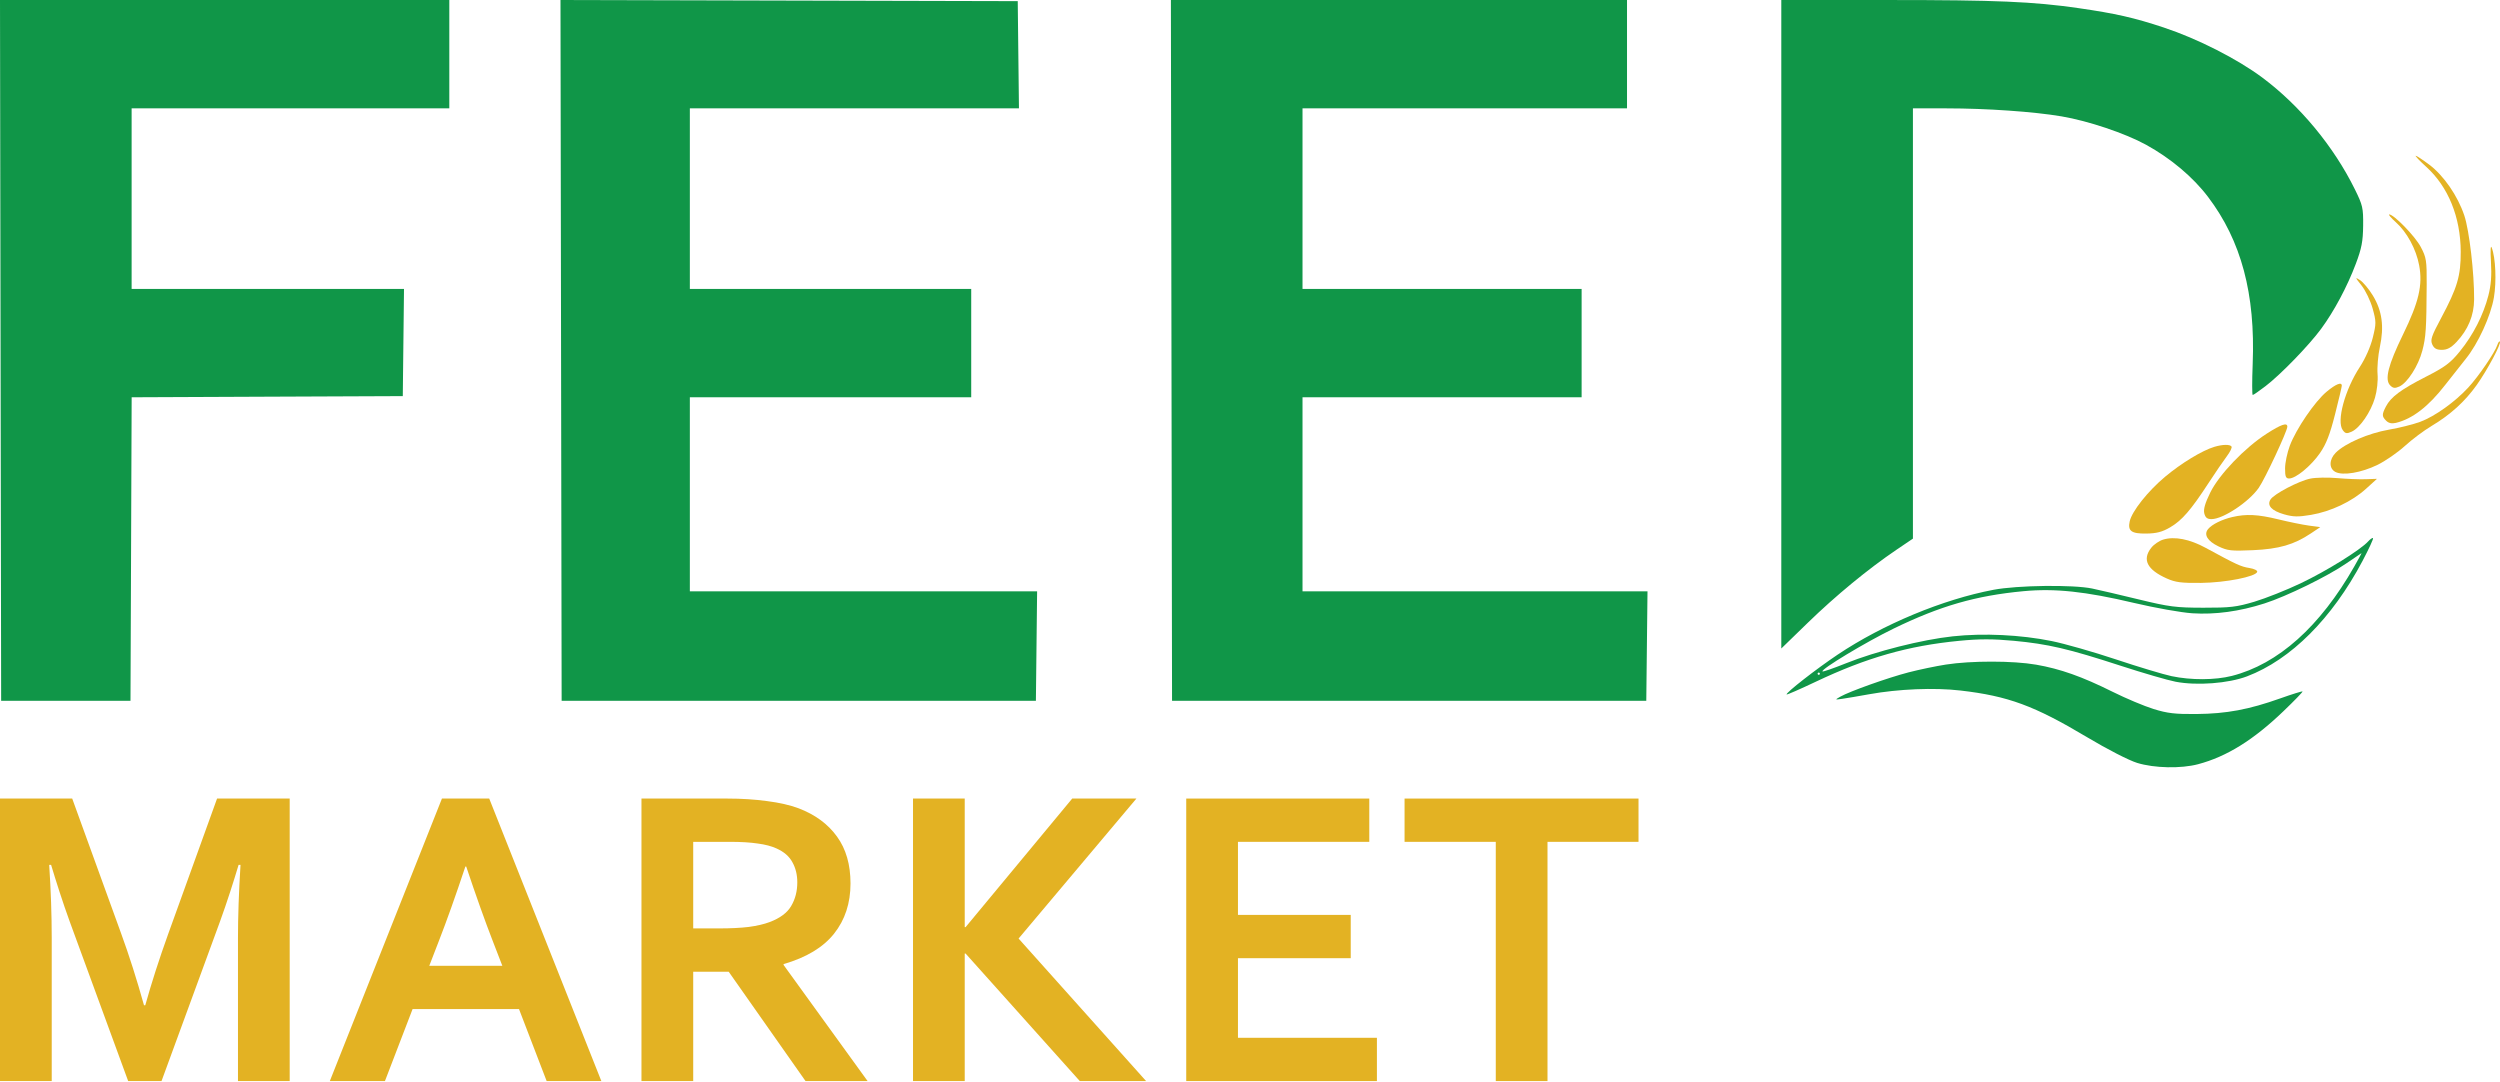
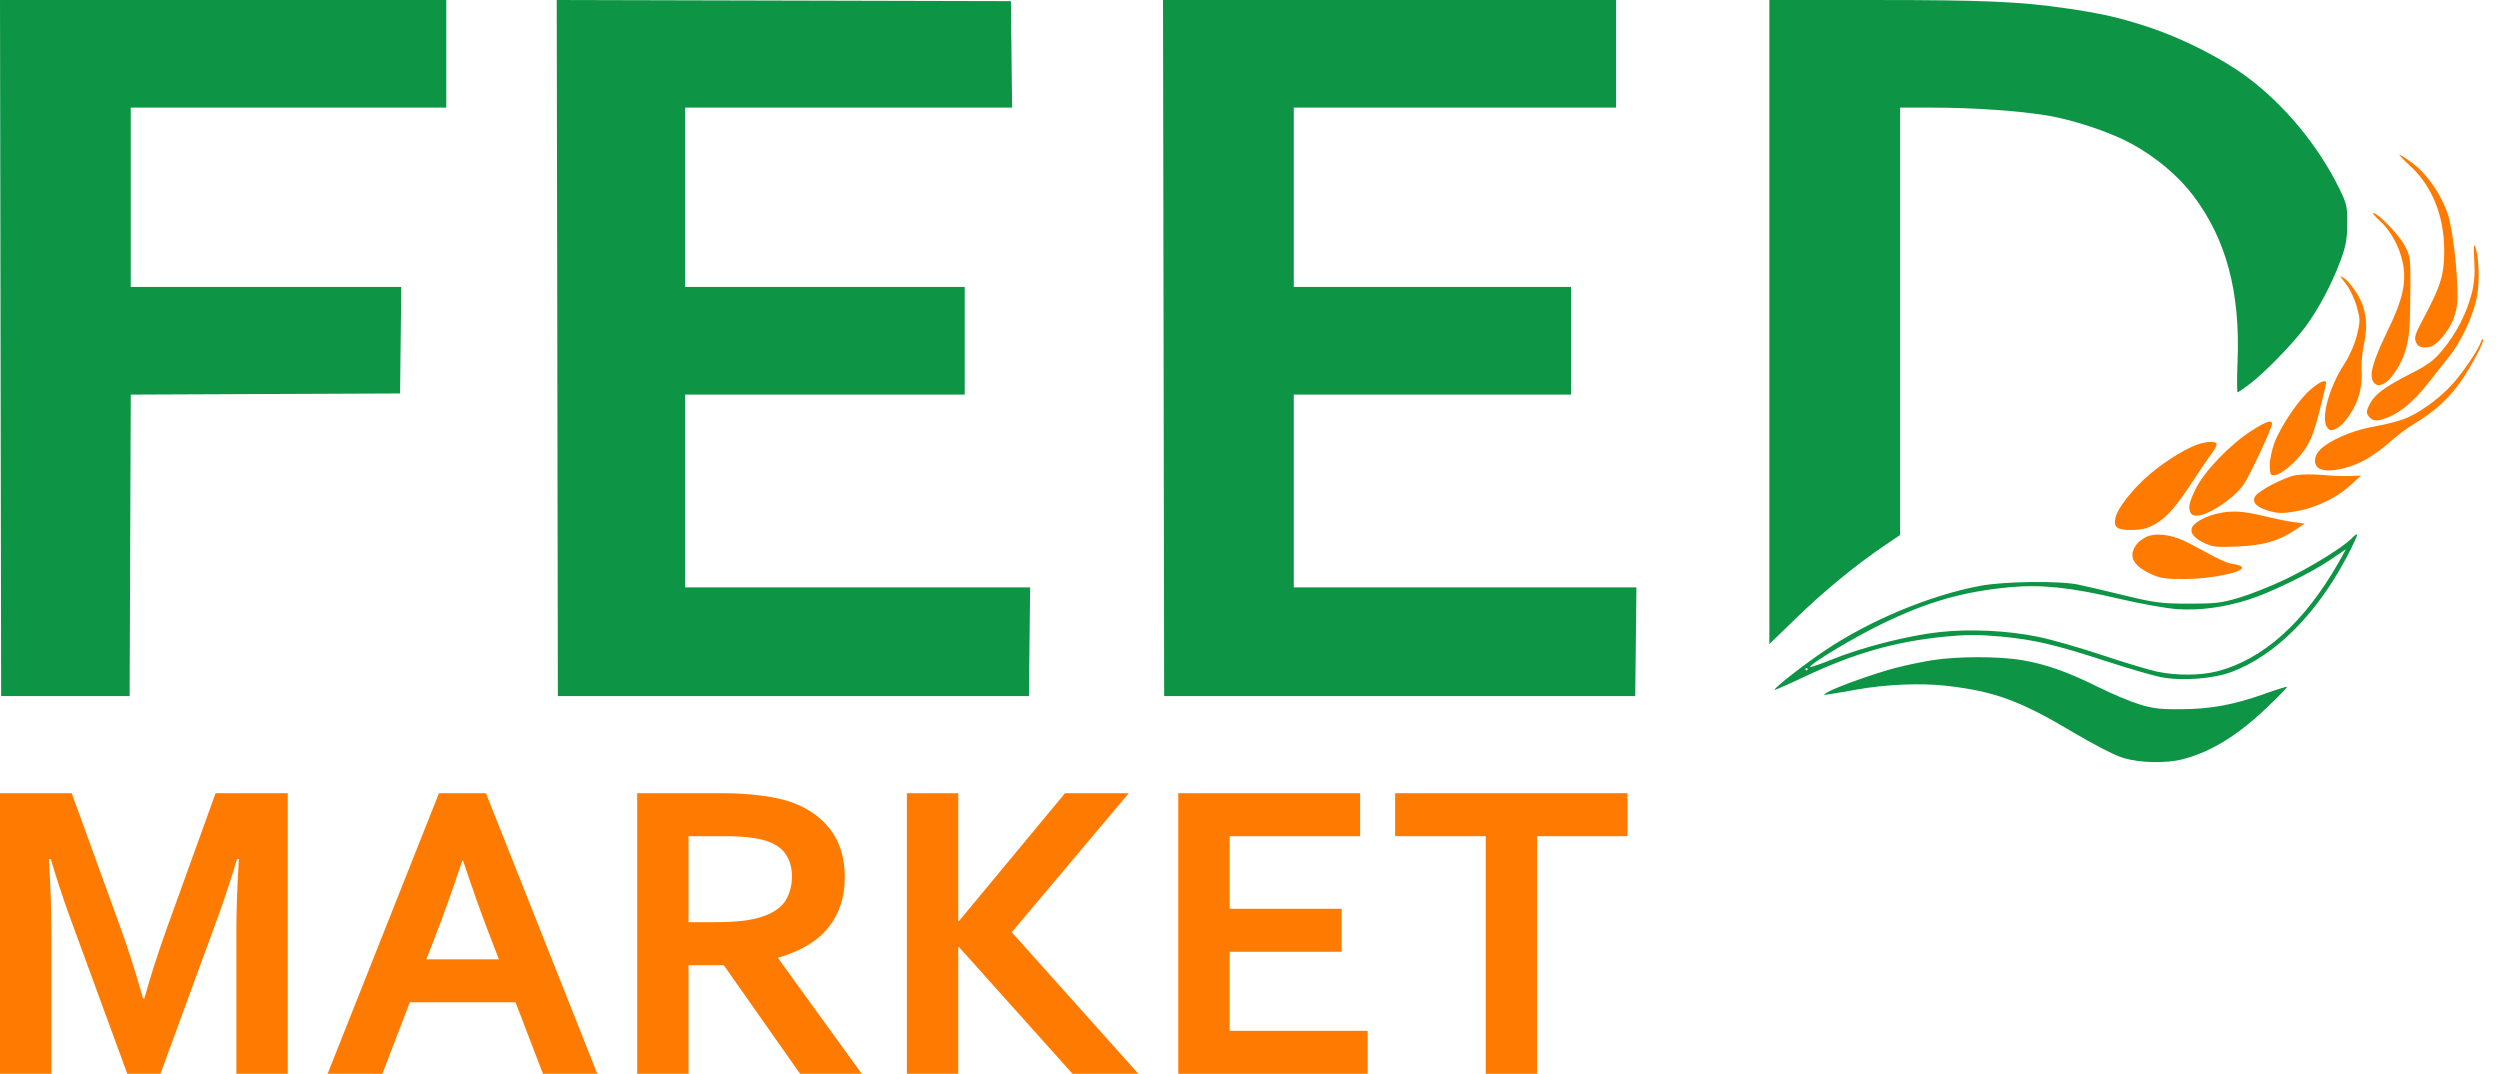
- <svg xmlns="http://www.w3.org/2000/svg" width="148" height="64" viewBox="0 0 148 64" fill="none">
-   <path fill-rule="evenodd" clip-rule="evenodd" d="M0.034 20.744L0.068 41.487H3.897H7.725L7.76 32.503L7.794 23.519L15.82 23.484L23.845 23.45L23.881 20.276L23.917 17.103H15.855H7.792V11.759V6.415H17.196H26.599V3.208V0.001H13.3H0L0.034 20.744ZM33.215 20.744L33.249 41.487H47.286H61.325L61.361 38.247L61.397 35.007H51.117H40.839V29.262V23.517H49.167H57.496V20.31V17.103H49.167H40.839V11.759V6.415H50.58H60.322L60.286 3.241L60.25 0.068L46.715 0.034L33.181 0L33.215 20.744ZM69.351 20.744L69.385 41.487H83.422H97.46L97.496 38.247L97.532 35.007H87.321H77.109V29.262V23.517H85.37H93.632V20.31V17.103H85.37H77.109V11.759V6.415H86.714H96.319V3.208V0.001H82.818H69.317L69.351 20.744ZM105.453 19.196V38.391L107.032 36.858C108.672 35.264 110.603 33.675 112.272 32.545L113.245 31.887V19.151V6.415L115.226 6.415C117.601 6.415 120.388 6.609 122.044 6.889C123.623 7.157 125.81 7.891 127.043 8.568C128.504 9.37 129.826 10.482 130.716 11.657C132.685 14.256 133.523 17.394 133.359 21.546C133.319 22.556 133.32 23.383 133.362 23.383C133.403 23.383 133.747 23.145 134.125 22.855C135.021 22.168 136.688 20.449 137.41 19.468C138.179 18.424 138.958 16.964 139.466 15.613C139.808 14.704 139.888 14.288 139.898 13.362C139.909 12.31 139.873 12.152 139.409 11.21C138.159 8.673 136.163 6.261 133.94 4.601C132.451 3.489 130.092 2.29 128.089 1.627C126.344 1.049 125.242 0.798 123.051 0.482C120.389 0.096 118.165 0.001 111.815 0.001H105.453V19.196ZM140.185 32.061C139.727 32.564 137.729 33.803 136.206 34.529C135.362 34.931 134.127 35.422 133.462 35.621C132.404 35.936 132.026 35.98 130.44 35.977C128.814 35.975 128.417 35.924 126.611 35.485C125.503 35.215 124.264 34.926 123.857 34.841C122.72 34.605 119.431 34.647 118.014 34.916C115.02 35.483 111.479 36.956 108.799 38.748C107.525 39.599 105.69 41.032 105.77 41.112C105.794 41.136 106.564 40.799 107.481 40.364C110.499 38.932 112.956 38.23 115.989 37.936C117.185 37.82 117.98 37.82 119.215 37.935C121.246 38.125 122.454 38.407 125.536 39.41C126.866 39.843 128.334 40.27 128.797 40.359C130.056 40.601 131.919 40.459 133.027 40.039C135.615 39.056 138.057 36.616 139.859 33.212C140.236 32.5 140.517 31.891 140.483 31.858C140.45 31.826 140.316 31.917 140.185 32.061ZM139.377 33.53C137.353 37.092 134.861 39.319 132.124 40.014C131.133 40.266 129.71 40.272 128.559 40.029C128.079 39.927 126.598 39.481 125.268 39.038C123.938 38.594 122.223 38.105 121.457 37.95C119.62 37.578 117.427 37.473 115.601 37.671C113.774 37.868 111.052 38.556 109.286 39.265C108.55 39.561 107.923 39.779 107.893 39.749C107.772 39.629 110.462 38.008 112.103 37.212C114.875 35.866 116.965 35.264 119.789 34.998C121.655 34.822 123.458 35.014 126.332 35.693C127.582 35.988 129.136 36.264 129.785 36.306C131.144 36.393 132.574 36.198 134.058 35.723C135.374 35.301 137.792 34.118 138.903 33.353C139.383 33.022 139.788 32.748 139.802 32.743C139.817 32.739 139.625 33.093 139.377 33.53ZM115.193 39.343C114.602 39.435 113.607 39.643 112.983 39.805C111.763 40.122 109.494 40.929 108.946 41.243C108.613 41.433 108.614 41.434 109.08 41.367C109.339 41.33 110.046 41.21 110.651 41.1C112.387 40.786 114.503 40.699 116.054 40.878C118.881 41.205 120.425 41.774 123.554 43.642C124.754 44.359 126.033 45.015 126.521 45.165C127.536 45.477 129.11 45.51 130.125 45.242C131.816 44.794 133.397 43.813 135.176 42.107C135.824 41.486 136.334 40.959 136.31 40.935C136.286 40.911 135.691 41.096 134.988 41.346C133.133 42.006 131.805 42.253 130.037 42.27C128.769 42.282 128.312 42.229 127.493 41.974C126.943 41.804 125.855 41.346 125.075 40.958C123.255 40.052 121.971 39.597 120.537 39.348C119.173 39.111 116.69 39.109 115.193 39.343ZM107.737 39.884C107.737 39.92 107.707 39.95 107.67 39.95C107.633 39.95 107.603 39.92 107.603 39.884C107.603 39.847 107.633 39.817 107.67 39.817C107.707 39.817 107.737 39.847 107.737 39.884Z" fill="#109648" />
-   <path d="M145.675 14.899C145.665 12.852 144.939 11.064 143.639 9.882C143.239 9.518 142.956 9.221 143.011 9.221C143.065 9.221 143.426 9.458 143.811 9.747C144.667 10.39 145.498 11.595 145.887 12.758C146.182 13.639 146.478 16.176 146.468 17.726C146.461 18.675 146.108 19.525 145.421 20.25C145.102 20.586 144.869 20.711 144.56 20.711C144.245 20.711 144.099 20.63 143.991 20.394C143.866 20.122 143.941 19.9 144.517 18.824C145.473 17.037 145.682 16.331 145.675 14.899Z" fill="#E3B223" />
-   <path d="M143.215 15.71C143.036 14.749 142.497 13.752 141.833 13.155C141.551 12.902 141.374 12.694 141.441 12.694C141.72 12.694 142.976 13.988 143.308 14.617C143.64 15.246 143.667 15.42 143.66 16.836C143.645 19.465 143.613 19.956 143.403 20.757C143.169 21.653 142.52 22.664 142.043 22.881C141.779 23 141.672 22.988 141.501 22.817C141.158 22.477 141.375 21.617 142.263 19.794C143.198 17.877 143.431 16.875 143.215 15.71Z" fill="#E3B223" />
-   <path d="M147.312 17.495C147.47 16.882 147.514 16.311 147.465 15.5C147.423 14.796 147.441 14.48 147.512 14.667C147.74 15.264 147.8 16.663 147.639 17.612C147.454 18.707 146.702 20.345 145.973 21.245C145.705 21.576 145.159 22.268 144.759 22.783C143.761 24.07 142.81 24.802 141.835 25.035C141.593 25.092 141.406 25.051 141.264 24.91C141.003 24.651 141.001 24.538 141.249 24.061C141.542 23.498 142.129 23.062 143.62 22.3C144.749 21.723 145.066 21.486 145.619 20.806C146.411 19.833 147.013 18.656 147.312 17.495Z" fill="#E3B223" />
-   <path d="M140.461 18.267C140.334 17.811 140.039 17.198 139.805 16.903C139.418 16.418 139.409 16.388 139.712 16.582C139.895 16.699 140.238 17.111 140.474 17.498C141.022 18.398 141.149 19.328 140.888 20.541C140.781 21.039 140.72 21.757 140.751 22.138C140.785 22.541 140.721 23.129 140.598 23.549C140.35 24.398 139.707 25.333 139.22 25.554C138.926 25.687 138.846 25.674 138.692 25.464C138.31 24.944 138.814 23.079 139.704 21.72C140.026 21.229 140.334 20.533 140.467 19.997C140.676 19.154 140.676 19.045 140.461 18.267Z" fill="#E3B223" />
-   <path d="M146.127 22.937C146.739 22.272 147.704 20.857 147.844 20.421C147.89 20.275 147.957 20.185 147.992 20.22C148.096 20.323 147.246 21.916 146.615 22.801C145.921 23.774 145.064 24.551 143.949 25.217C143.501 25.484 142.788 26.018 142.365 26.404C141.942 26.789 141.216 27.291 140.752 27.518C139.795 27.986 138.693 28.172 138.253 27.937C137.865 27.731 137.878 27.196 138.282 26.794C138.839 26.241 140.21 25.648 141.416 25.438C142.043 25.329 142.882 25.119 143.279 24.971C144.14 24.651 145.335 23.798 146.127 22.937Z" fill="#E3B223" />
-   <path d="M135.557 26.387C135.931 25.393 137.031 23.777 137.733 23.192C138.284 22.732 138.634 22.593 138.634 22.834C138.634 22.9 138.454 23.665 138.233 24.535C137.931 25.724 137.711 26.29 137.343 26.821C136.818 27.579 135.912 28.327 135.518 28.327C135.321 28.327 135.276 28.216 135.276 27.731C135.276 27.403 135.403 26.798 135.557 26.387Z" fill="#E3B223" />
-   <path d="M130.849 29.157C131.374 28.089 132.892 26.505 134.189 25.673C135.05 25.12 135.41 24.998 135.41 25.26C135.41 25.519 134.088 28.349 133.719 28.878C133.134 29.718 131.603 30.732 130.92 30.732C130.667 30.732 130.557 30.644 130.494 30.392C130.434 30.154 130.539 29.788 130.849 29.157Z" fill="#E3B223" />
-   <path d="M128.169 28.227C129.134 27.419 130.365 26.671 131.092 26.452C131.578 26.306 132.022 26.299 132.107 26.436C132.146 26.499 132.022 26.754 131.833 27.004C131.643 27.254 131.154 27.969 130.747 28.594C129.699 30.201 129.169 30.812 128.469 31.22C128.003 31.492 127.668 31.579 127.061 31.587C126.177 31.599 125.953 31.434 126.078 30.865C126.209 30.268 127.151 29.081 128.169 28.227Z" fill="#E3B223" />
-   <path d="M134.414 29.569C134.623 29.24 136.09 28.471 136.774 28.333C137.095 28.267 137.812 28.255 138.366 28.304C138.92 28.353 139.676 28.383 140.045 28.37L140.717 28.347L140.067 28.937C139.237 29.69 137.988 30.282 136.808 30.481C136.055 30.608 135.757 30.602 135.223 30.45C134.478 30.238 134.189 29.924 134.414 29.569Z" fill="#E3B223" />
-   <path d="M130.721 31.318C130.95 31.043 131.533 30.754 132.149 30.61C132.978 30.416 133.665 30.45 134.873 30.745C135.501 30.898 136.317 31.065 136.687 31.115L137.358 31.207L136.805 31.577C135.803 32.247 134.924 32.501 133.372 32.571C132.092 32.629 131.873 32.604 131.329 32.343C130.677 32.029 130.449 31.644 130.721 31.318Z" fill="#E3B223" />
-   <path d="M127.359 32.422C127.511 32.229 127.829 32.013 128.064 31.943C128.735 31.742 129.625 31.915 130.574 32.432C132.398 33.424 132.661 33.546 133.161 33.625C133.45 33.671 133.653 33.772 133.626 33.856C133.533 34.142 131.758 34.491 130.306 34.508C129.14 34.521 128.787 34.476 128.271 34.245C127.102 33.722 126.803 33.124 127.359 32.422Z" fill="#E3B223" />
-   <path d="M8.6 59.512C8.967 58.196 9.421 56.783 9.963 55.275L12.85 47.275H17.15V64H14.088V55.525C14.088 54.283 14.137 52.842 14.238 51.2H14.125C13.983 51.675 13.817 52.208 13.625 52.8C13.433 53.392 13.233 53.975 13.025 54.55L9.562 64H7.588L4.125 54.55C3.917 53.975 3.717 53.392 3.525 52.8C3.333 52.208 3.167 51.675 3.025 51.2H2.913C3.013 52.742 3.062 54.179 3.062 55.512V64H0V47.275H4.275L7.162 55.237C7.646 56.562 8.1 57.987 8.525 59.512H8.6Z" fill="#E3B223" />
-   <path d="M30.725 59.737H24.425L22.788 64H19.525L26.163 47.275H28.962L35.6 64H32.362L30.725 59.737ZM27.55 51.3C26.967 53.05 26.446 54.512 25.988 55.687L25.413 57.175H29.738L29.163 55.687C28.704 54.504 28.183 53.042 27.6 51.3H27.55Z" fill="#E3B223" />
-   <path d="M50.35 52.3C50.35 53.467 50.025 54.458 49.375 55.275C48.733 56.083 47.737 56.683 46.388 57.075V57.125L51.362 64H47.688L43.138 57.525H41.038V64H37.975V47.275H43.062C43.904 47.275 44.688 47.325 45.413 47.425C46.138 47.517 46.758 47.658 47.275 47.85C48.258 48.225 49.017 48.783 49.55 49.525C50.083 50.258 50.35 51.183 50.35 52.3ZM42.55 54.962C43.25 54.962 43.842 54.933 44.325 54.875C44.817 54.808 45.229 54.712 45.562 54.587C46.179 54.354 46.604 54.037 46.837 53.637C47.079 53.229 47.2 52.762 47.2 52.237C47.2 51.787 47.104 51.392 46.913 51.05C46.729 50.7 46.413 50.425 45.962 50.225C45.671 50.092 45.304 49.996 44.862 49.937C44.421 49.871 43.875 49.837 43.225 49.837H41.038V54.962H42.55Z" fill="#E3B223" />
-   <path d="M54.05 64V47.275H57.112V54.887H57.163L63.475 47.275H67.275L60.3 55.562L67.85 64H63.925L57.163 56.45H57.112V64H54.05Z" fill="#E3B223" />
-   <path d="M73.287 61.437H81.513V64H70.225V47.275H81.062V49.837H73.287V54.162H79.963V56.725H73.287V61.437Z" fill="#E3B223" />
-   <path d="M91.612 64H88.55V49.837H83.15V47.275H97V49.837H91.612V64Z" fill="#E3B223" />
+ <svg xmlns="http://www.w3.org/2000/svg" width="149" height="64" viewBox="0 0 149 64" fill="none">
+   <path fill-rule="evenodd" clip-rule="evenodd" d="M0.034 20.744L0.068 41.487H3.897H7.725L7.76 32.503L7.794 23.519L15.82 23.484L23.845 23.45L23.881 20.276L23.917 17.103H15.855H7.792V11.759V6.415H17.196H26.599V3.208V0.001H13.3H0L0.034 20.744ZM33.215 20.743L33.248 41.487H47.286H61.324L61.36 38.247L61.396 35.007H51.117H40.838V29.262V23.517H49.167H57.496V20.31V17.103H49.167H40.838V11.759V6.415H50.58H60.322L60.286 3.241L60.25 0.068L46.715 0.034L33.181 0L33.215 20.743ZM69.35 20.744L69.384 41.487H83.422H97.46L97.496 38.247L97.532 35.007H87.32H77.109V29.262V23.517H85.37H93.632V20.31V17.103H85.37H77.109V11.759V6.415H86.713H96.318V3.208V0.001H82.817H69.316L69.35 20.744ZM105.453 19.196V38.391L107.032 36.857C108.672 35.264 110.603 33.675 112.272 32.545L113.245 31.887V19.151V6.415L115.226 6.415C117.601 6.415 120.388 6.609 122.043 6.889C123.622 7.157 125.809 7.891 127.043 8.568C128.504 9.37 129.825 10.482 130.716 11.657C132.684 14.256 133.523 17.394 133.359 21.546C133.318 22.556 133.32 23.383 133.361 23.383C133.403 23.383 133.747 23.145 134.125 22.855C135.021 22.167 136.688 20.449 137.41 19.468C138.178 18.424 138.957 16.964 139.466 15.613C139.808 14.704 139.888 14.288 139.898 13.362C139.909 12.31 139.873 12.152 139.409 11.21C138.159 8.673 136.163 6.261 133.94 4.601C132.451 3.489 130.092 2.29 128.088 1.627C126.344 1.049 125.242 0.798 123.051 0.482C120.389 0.096 118.165 0.001 111.815 0.001H105.453V19.196ZM140.185 32.061C139.727 32.564 137.729 33.803 136.206 34.529C135.362 34.931 134.127 35.422 133.462 35.621C132.404 35.936 132.026 35.98 130.439 35.977C128.814 35.974 128.417 35.923 126.611 35.485C125.503 35.215 124.263 34.926 123.857 34.841C122.72 34.605 119.431 34.647 118.013 34.916C115.02 35.483 111.478 36.956 108.799 38.747C107.525 39.599 105.69 41.032 105.77 41.112C105.794 41.135 106.564 40.799 107.48 40.364C110.499 38.931 112.956 38.23 115.989 37.936C117.185 37.82 117.979 37.819 119.215 37.935C121.246 38.125 122.454 38.407 125.536 39.41C126.866 39.843 128.333 40.27 128.797 40.359C130.056 40.601 131.919 40.459 133.027 40.039C135.615 39.056 138.057 36.616 139.859 33.212C140.235 32.5 140.516 31.891 140.483 31.858C140.45 31.825 140.316 31.917 140.185 32.061ZM139.376 33.53C137.353 37.092 134.861 39.319 132.124 40.014C131.133 40.266 129.709 40.272 128.559 40.029C128.078 39.927 126.597 39.481 125.267 39.038C123.938 38.594 122.223 38.105 121.457 37.95C119.619 37.577 117.427 37.473 115.601 37.671C113.773 37.868 111.051 38.556 109.286 39.265C108.55 39.561 107.922 39.779 107.893 39.749C107.772 39.629 110.462 38.008 112.103 37.212C114.874 35.866 116.964 35.264 119.789 34.998C121.655 34.822 123.458 35.014 126.332 35.693C127.582 35.988 129.136 36.264 129.784 36.306C131.144 36.393 132.574 36.198 134.058 35.723C135.373 35.301 137.792 34.118 138.902 33.353C139.383 33.022 139.787 32.748 139.802 32.743C139.816 32.739 139.625 33.093 139.376 33.53ZM115.192 39.343C114.601 39.435 113.607 39.643 112.982 39.805C111.762 40.122 109.494 40.929 108.946 41.243C108.613 41.433 108.614 41.434 109.08 41.367C109.339 41.33 110.045 41.21 110.65 41.1C112.386 40.786 114.503 40.698 116.054 40.878C118.88 41.205 120.424 41.774 123.554 43.642C124.754 44.359 126.033 45.015 126.521 45.165C127.536 45.477 129.11 45.51 130.125 45.242C131.816 44.794 133.397 43.812 135.176 42.107C135.824 41.486 136.334 40.959 136.31 40.935C136.286 40.911 135.691 41.096 134.988 41.346C133.133 42.005 131.805 42.253 130.036 42.27C128.769 42.282 128.312 42.229 127.492 41.974C126.943 41.804 125.855 41.346 125.074 40.958C123.255 40.052 121.971 39.596 120.536 39.348C119.173 39.111 116.69 39.109 115.192 39.343ZM107.737 39.883C107.737 39.92 107.707 39.95 107.67 39.95C107.633 39.95 107.603 39.92 107.603 39.883C107.603 39.847 107.633 39.817 107.67 39.817C107.707 39.817 107.737 39.847 107.737 39.883Z" fill="#0D9545" />
+   <path d="M145.676 14.899C145.666 12.852 144.94 11.064 143.64 9.882C143.24 9.518 142.957 9.221 143.012 9.221C143.066 9.221 143.427 9.457 143.812 9.747C144.668 10.39 145.499 11.595 145.888 12.758C146.183 13.639 146.479 16.176 146.468 17.726C146.462 18.675 146.109 19.525 145.422 20.25C145.103 20.586 144.87 20.711 144.561 20.711C144.245 20.711 144.1 20.63 143.992 20.394C143.867 20.121 143.942 19.899 144.518 18.824C145.474 17.037 145.682 16.331 145.676 14.899Z" fill="#FF7A00" />
+   <path d="M143.216 15.709C143.037 14.749 142.498 13.751 141.834 13.155C141.552 12.902 141.375 12.694 141.442 12.694C141.721 12.694 142.977 13.988 143.309 14.617C143.641 15.246 143.668 15.42 143.66 16.836C143.646 19.465 143.614 19.956 143.404 20.757C143.17 21.652 142.521 22.664 142.044 22.881C141.78 23 141.673 22.988 141.502 22.817C141.159 22.476 141.376 21.617 142.264 19.794C143.199 17.877 143.432 16.874 143.216 15.709Z" fill="#FF7A00" />
+   <path d="M147.313 17.495C147.471 16.882 147.515 16.311 147.466 15.5C147.424 14.796 147.442 14.479 147.513 14.667C147.741 15.264 147.801 16.663 147.64 17.612C147.454 18.707 146.703 20.345 145.974 21.245C145.706 21.576 145.16 22.268 144.76 22.783C143.762 24.07 142.811 24.802 141.836 25.035C141.594 25.092 141.406 25.051 141.265 24.91C141.004 24.651 141.002 24.538 141.25 24.06C141.543 23.498 142.13 23.062 143.621 22.3C144.75 21.723 145.067 21.486 145.62 20.806C146.412 19.833 147.014 18.656 147.313 17.495Z" fill="#FF7A00" />
+   <path d="M140.462 18.267C140.335 17.81 140.04 17.197 139.806 16.903C139.419 16.417 139.41 16.388 139.713 16.581C139.896 16.698 140.239 17.111 140.475 17.498C141.023 18.398 141.15 19.328 140.889 20.541C140.782 21.039 140.721 21.757 140.752 22.138C140.786 22.541 140.722 23.129 140.599 23.549C140.351 24.398 139.708 25.333 139.221 25.554C138.927 25.687 138.847 25.674 138.693 25.464C138.311 24.944 138.815 23.079 139.705 21.72C140.027 21.229 140.335 20.533 140.468 19.997C140.677 19.154 140.677 19.045 140.462 18.267Z" fill="#FF7A00" />
+   <path d="M146.128 22.937C146.74 22.271 147.705 20.857 147.845 20.42C147.891 20.275 147.958 20.185 147.993 20.22C148.097 20.323 147.247 21.916 146.616 22.801C145.922 23.774 145.065 24.551 143.95 25.217C143.502 25.484 142.789 26.018 142.366 26.404C141.943 26.789 141.217 27.29 140.753 27.518C139.796 27.986 138.694 28.171 138.254 27.937C137.866 27.731 137.879 27.196 138.283 26.794C138.84 26.241 140.211 25.647 141.417 25.438C142.044 25.329 142.883 25.119 143.28 24.971C144.141 24.651 145.336 23.797 146.128 22.937Z" fill="#FF7A00" />
+   <path d="M135.558 26.387C135.932 25.393 137.032 23.777 137.734 23.192C138.285 22.732 138.635 22.593 138.635 22.834C138.635 22.9 138.455 23.665 138.234 24.534C137.932 25.724 137.712 26.29 137.344 26.821C136.819 27.579 135.913 28.327 135.519 28.327C135.322 28.327 135.277 28.216 135.277 27.73C135.277 27.402 135.403 26.798 135.558 26.387Z" fill="#FF7A00" />
+   <path d="M130.85 29.157C131.375 28.088 132.893 26.505 134.19 25.672C135.051 25.12 135.411 24.998 135.411 25.26C135.411 25.519 134.089 28.349 133.72 28.878C133.135 29.718 131.604 30.732 130.92 30.732C130.668 30.732 130.558 30.644 130.495 30.392C130.435 30.153 130.54 29.788 130.85 29.157Z" fill="#FF7A00" />
+   <path d="M128.17 28.227C129.135 27.418 130.366 26.671 131.093 26.452C131.579 26.306 132.023 26.299 132.108 26.436C132.147 26.499 132.023 26.754 131.834 27.004C131.644 27.254 131.155 27.969 130.748 28.594C129.7 30.201 129.17 30.812 128.47 31.22C128.004 31.491 127.669 31.579 127.062 31.587C126.178 31.599 125.954 31.434 126.079 30.865C126.21 30.268 127.152 29.08 128.17 28.227Z" fill="#FF7A00" />
+   <path d="M134.415 29.569C134.624 29.24 136.091 28.471 136.775 28.332C137.096 28.267 137.813 28.255 138.367 28.304C138.921 28.353 139.677 28.383 140.046 28.37L140.718 28.346L140.068 28.936C139.238 29.69 137.989 30.282 136.809 30.48C136.056 30.607 135.758 30.602 135.224 30.45C134.479 30.238 134.19 29.924 134.415 29.569Z" fill="#FF7A00" />
+   <path d="M130.722 31.318C130.951 31.043 131.534 30.754 132.149 30.61C132.979 30.416 133.666 30.45 134.874 30.745C135.502 30.898 136.318 31.065 136.688 31.115L137.359 31.207L136.806 31.577C135.804 32.246 134.925 32.501 133.373 32.571C132.093 32.629 131.874 32.604 131.33 32.343C130.678 32.028 130.45 31.644 130.722 31.318Z" fill="#FF7A00" />
+   <path d="M127.36 32.421C127.512 32.229 127.83 32.013 128.065 31.943C128.736 31.742 129.626 31.915 130.575 32.432C132.399 33.424 132.662 33.545 133.162 33.625C133.451 33.671 133.654 33.772 133.627 33.856C133.534 34.142 131.759 34.491 130.307 34.508C129.141 34.521 128.788 34.476 128.272 34.245C127.103 33.722 126.804 33.124 127.36 32.421Z" fill="#FF7A00" />
+   <path d="M8.6 59.513C8.967 58.196 9.421 56.783 9.962 55.275L12.85 47.275H17.15V64H14.088V55.525C14.088 54.283 14.137 52.842 14.238 51.2H14.125C13.983 51.675 13.817 52.208 13.625 52.8C13.433 53.392 13.233 53.975 13.025 54.55L9.562 64H7.587L4.125 54.55C3.917 53.975 3.717 53.392 3.525 52.8C3.333 52.208 3.167 51.675 3.025 51.2H2.912C3.012 52.742 3.062 54.179 3.062 55.513V64H0V47.275H4.275L7.162 55.237C7.646 56.562 8.1 57.987 8.525 59.513H8.6Z" fill="#FF7A00" />
+   <path d="M30.725 59.737H24.425L22.788 64H19.525L26.162 47.275H28.962L35.6 64H32.362L30.725 59.737ZM27.55 51.3C26.967 53.05 26.446 54.513 25.987 55.688L25.412 57.175H29.737L29.162 55.688C28.704 54.504 28.183 53.042 27.6 51.3H27.55Z" fill="#FF7A00" />
+   <path d="M50.35 52.3C50.35 53.467 50.025 54.458 49.375 55.275C48.733 56.083 47.737 56.683 46.387 57.075V57.125L51.362 64H47.687L43.137 57.525H41.037V64H37.975V47.275H43.062C43.904 47.275 44.687 47.325 45.412 47.425C46.137 47.517 46.758 47.658 47.275 47.85C48.258 48.225 49.017 48.783 49.55 49.525C50.083 50.258 50.35 51.183 50.35 52.3ZM42.55 54.962C43.25 54.962 43.842 54.933 44.325 54.875C44.817 54.808 45.229 54.712 45.562 54.587C46.179 54.354 46.604 54.038 46.837 53.638C47.079 53.229 47.2 52.763 47.2 52.237C47.2 51.788 47.104 51.392 46.912 51.05C46.729 50.7 46.412 50.425 45.962 50.225C45.671 50.092 45.304 49.996 44.862 49.938C44.421 49.871 43.875 49.837 43.225 49.837H41.037V54.962H42.55Z" fill="#FF7A00" />
+   <path d="M54.05 64V47.275H57.112V54.888H57.162L63.475 47.275H67.275L60.3 55.562L67.85 64H63.925L57.162 56.45H57.112V64H54.05Z" fill="#FF7A00" />
+   <path d="M73.287 61.438H81.512V64H70.225V47.275H81.062V49.837H73.287V54.163H79.962V56.725H73.287V61.438Z" fill="#FF7A00" />
+   <path d="M91.612 64H88.55V49.837H83.15V47.275H97V49.837H91.612V64Z" fill="#FF7A00" />
</svg>
